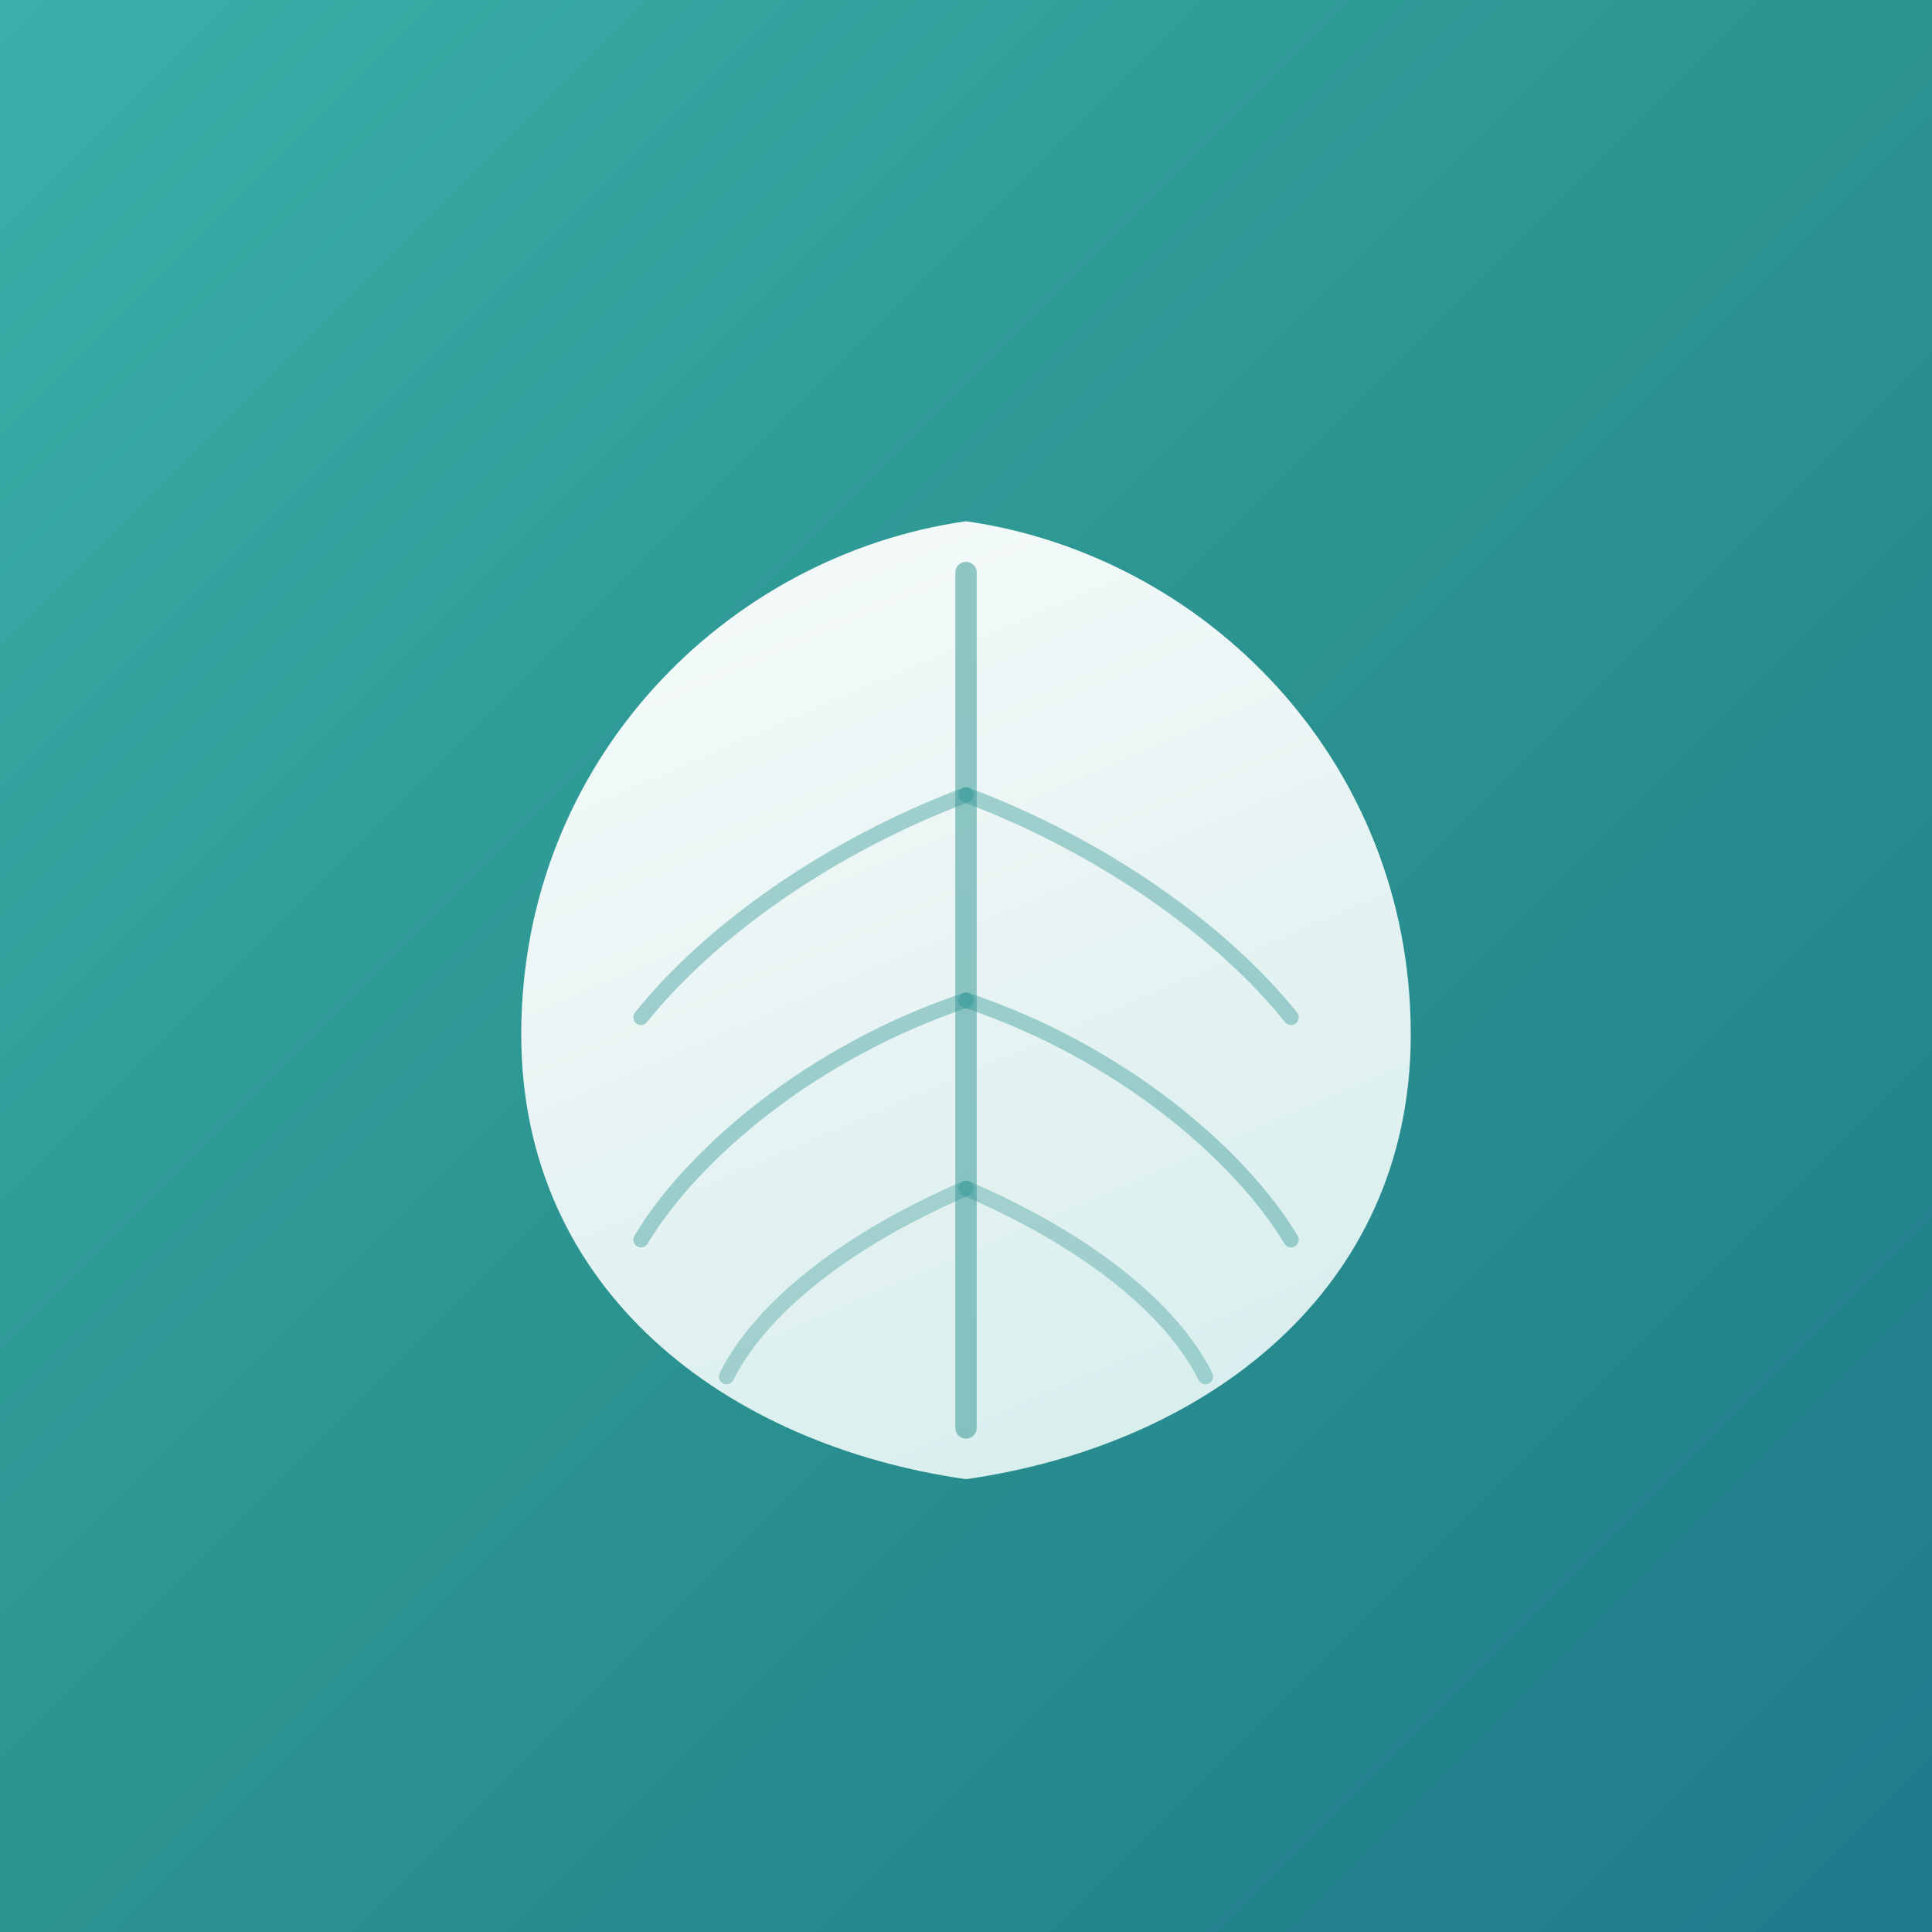
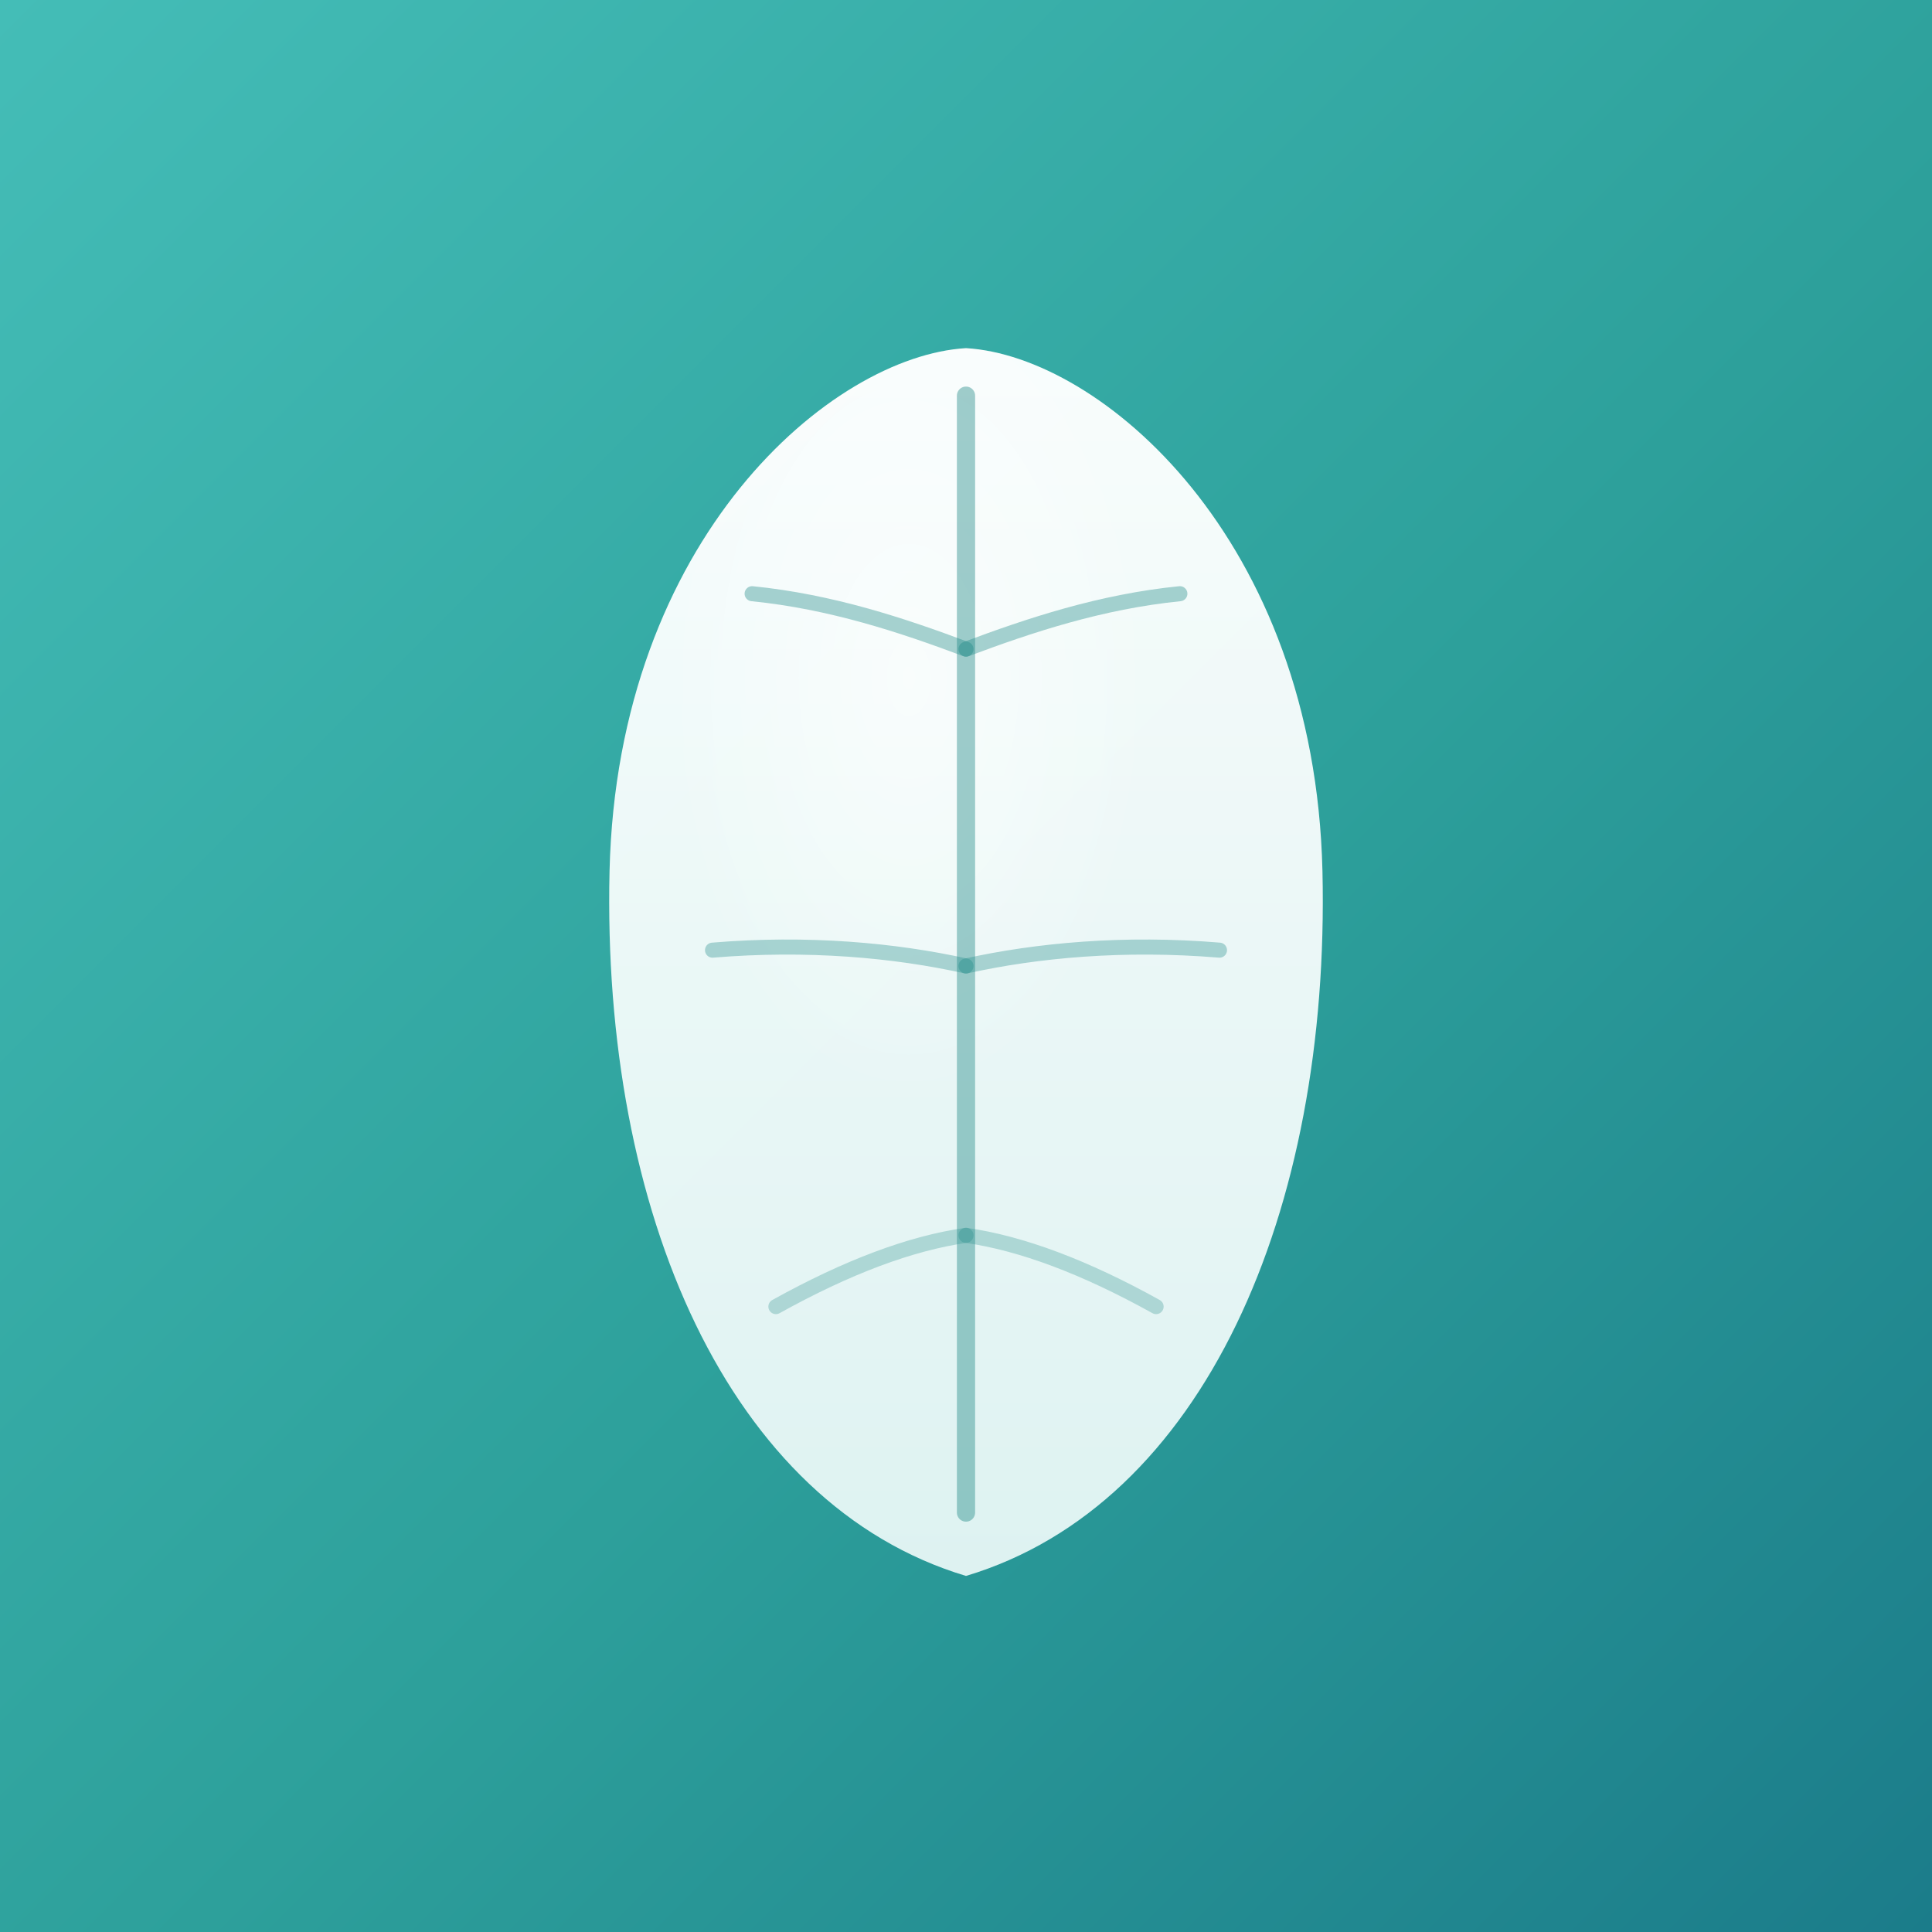
- <svg xmlns="http://www.w3.org/2000/svg" width="192" height="192" viewBox="0 0 192 192">
+ <svg xmlns="http://www.w3.org/2000/svg" width="192" height="192" viewBox="0 0 100 100">
  <defs>
-     <linearGradient id="bg" x1="0%" y1="0%" x2="100%" y2="100%">
-       <stop offset="0%" stop-color="#3AAFA9" />
-       <stop offset="50%" stop-color="#2B9390" />
-       <stop offset="100%" stop-color="#1F7A8C" />
+     <linearGradient id="bg" x1="0" y1="0" x2="100" y2="100" gradientUnits="userSpaceOnUse">
+       <stop offset="0%" stop-color="#44BDB7" />
+       <stop offset="55%" stop-color="#2DA09B" />
+       <stop offset="100%" stop-color="#1B7C8A" />
    </linearGradient>
-     <linearGradient id="lf" x1="30%" y1="0%" x2="70%" y2="100%">
-       <stop offset="0%" stop-color="#ffffff" />
-       <stop offset="100%" stop-color="#e0f2f1" />
+     <linearGradient id="lf" x1="50" y1="10" x2="50" y2="90" gradientUnits="userSpaceOnUse">
+       <stop offset="0%" stop-color="#FFFFFF" />
+       <stop offset="100%" stop-color="#E2F5F4" />
    </linearGradient>
+     <radialGradient id="shine" cx="42%" cy="27%" r="34%">
+       <stop offset="0%" stop-color="#FFFFFF" stop-opacity="0.55" />
+       <stop offset="100%" stop-color="#FFFFFF" stop-opacity="0" />
+     </radialGradient>
  </defs>
-   <rect width="192" height="192" fill="url(#bg)" />
-   <g transform="translate(96,96) scale(0.85)">
-     <path d="M0,-52 C28,-48 52,-24 52,8 C52,38 28,56 0,60 C-28,56 -52,38 -52,8 C-52,-24 -28,-48 0,-52Z" fill="url(#lf)" opacity="0.95" />
-     <line x1="0" y1="-46" x2="0" y2="54" stroke="#2B9390" stroke-width="2.5" stroke-linecap="round" opacity="0.5" />
-     <path d="M0,-20 C-16,-14 -30,-4 -38,6" stroke="#2B9390" stroke-width="1.8" fill="none" stroke-linecap="round" opacity="0.4" />
-     <path d="M0,4 C-18,10 -32,22 -38,32" stroke="#2B9390" stroke-width="1.8" fill="none" stroke-linecap="round" opacity="0.4" />
-     <path d="M0,26 C-14,32 -24,40 -28,48" stroke="#2B9390" stroke-width="1.8" fill="none" stroke-linecap="round" opacity="0.35" />
-     <path d="M0,-20 C16,-14 30,-4 38,6" stroke="#2B9390" stroke-width="1.8" fill="none" stroke-linecap="round" opacity="0.4" />
-     <path d="M0,4 C18,10 32,22 38,32" stroke="#2B9390" stroke-width="1.8" fill="none" stroke-linecap="round" opacity="0.4" />
-     <path d="M0,26 C14,32 24,40 28,48" stroke="#2B9390" stroke-width="1.8" fill="none" stroke-linecap="round" opacity="0.35" />
+   <rect width="100" height="100" fill="url(#bg)" />
+   <g transform="translate(50,50) scale(0.82) translate(-50,-50)">
+     <path d="M50 11 C58.5 11.5 72 23 72.5 44 C73 65.5 65 84 50 88.5 C35 84 27 65.5 27.5 44 C28 23 41.5 11.5 50 11 Z" fill="url(#lf)" opacity="0.97" />
+     <path d="M50 11 C58.5 11.5 72 23 72.5 44 C73 65.5 65 84 50 88.5 C35 84 27 65.5 27.5 44 C28 23 41.5 11.5 50 11 Z" fill="url(#shine)" />
+     <line x1="50" y1="14" x2="50" y2="84.5" stroke="#1E8986" stroke-width="1.15" stroke-linecap="round" opacity="0.42" />
+     <path d="M50 30 C46 28.5 41.5 27 36.5 26.5" stroke="#1E8986" stroke-width="0.95" fill="none" stroke-linecap="round" opacity="0.38" />
+     <path d="M50 30 C54 28.5 58.5 27 63.5 26.5" stroke="#1E8986" stroke-width="0.95" fill="none" stroke-linecap="round" opacity="0.38" />
+     <path d="M50 50 C45.5 49 40 48.5 34 49" stroke="#1E8986" stroke-width="0.95" fill="none" stroke-linecap="round" opacity="0.34" />
+     <path d="M50 50 C54.5 49 60 48.5 66 49" stroke="#1E8986" stroke-width="0.95" fill="none" stroke-linecap="round" opacity="0.34" />
+     <path d="M50 67 C46.5 67.5 42.5 69 38 71.5" stroke="#1E8986" stroke-width="0.95" fill="none" stroke-linecap="round" opacity="0.28" />
+     <path d="M50 67 C53.5 67.5 57.5 69 62 71.5" stroke="#1E8986" stroke-width="0.95" fill="none" stroke-linecap="round" opacity="0.28" />
  </g>
</svg>
